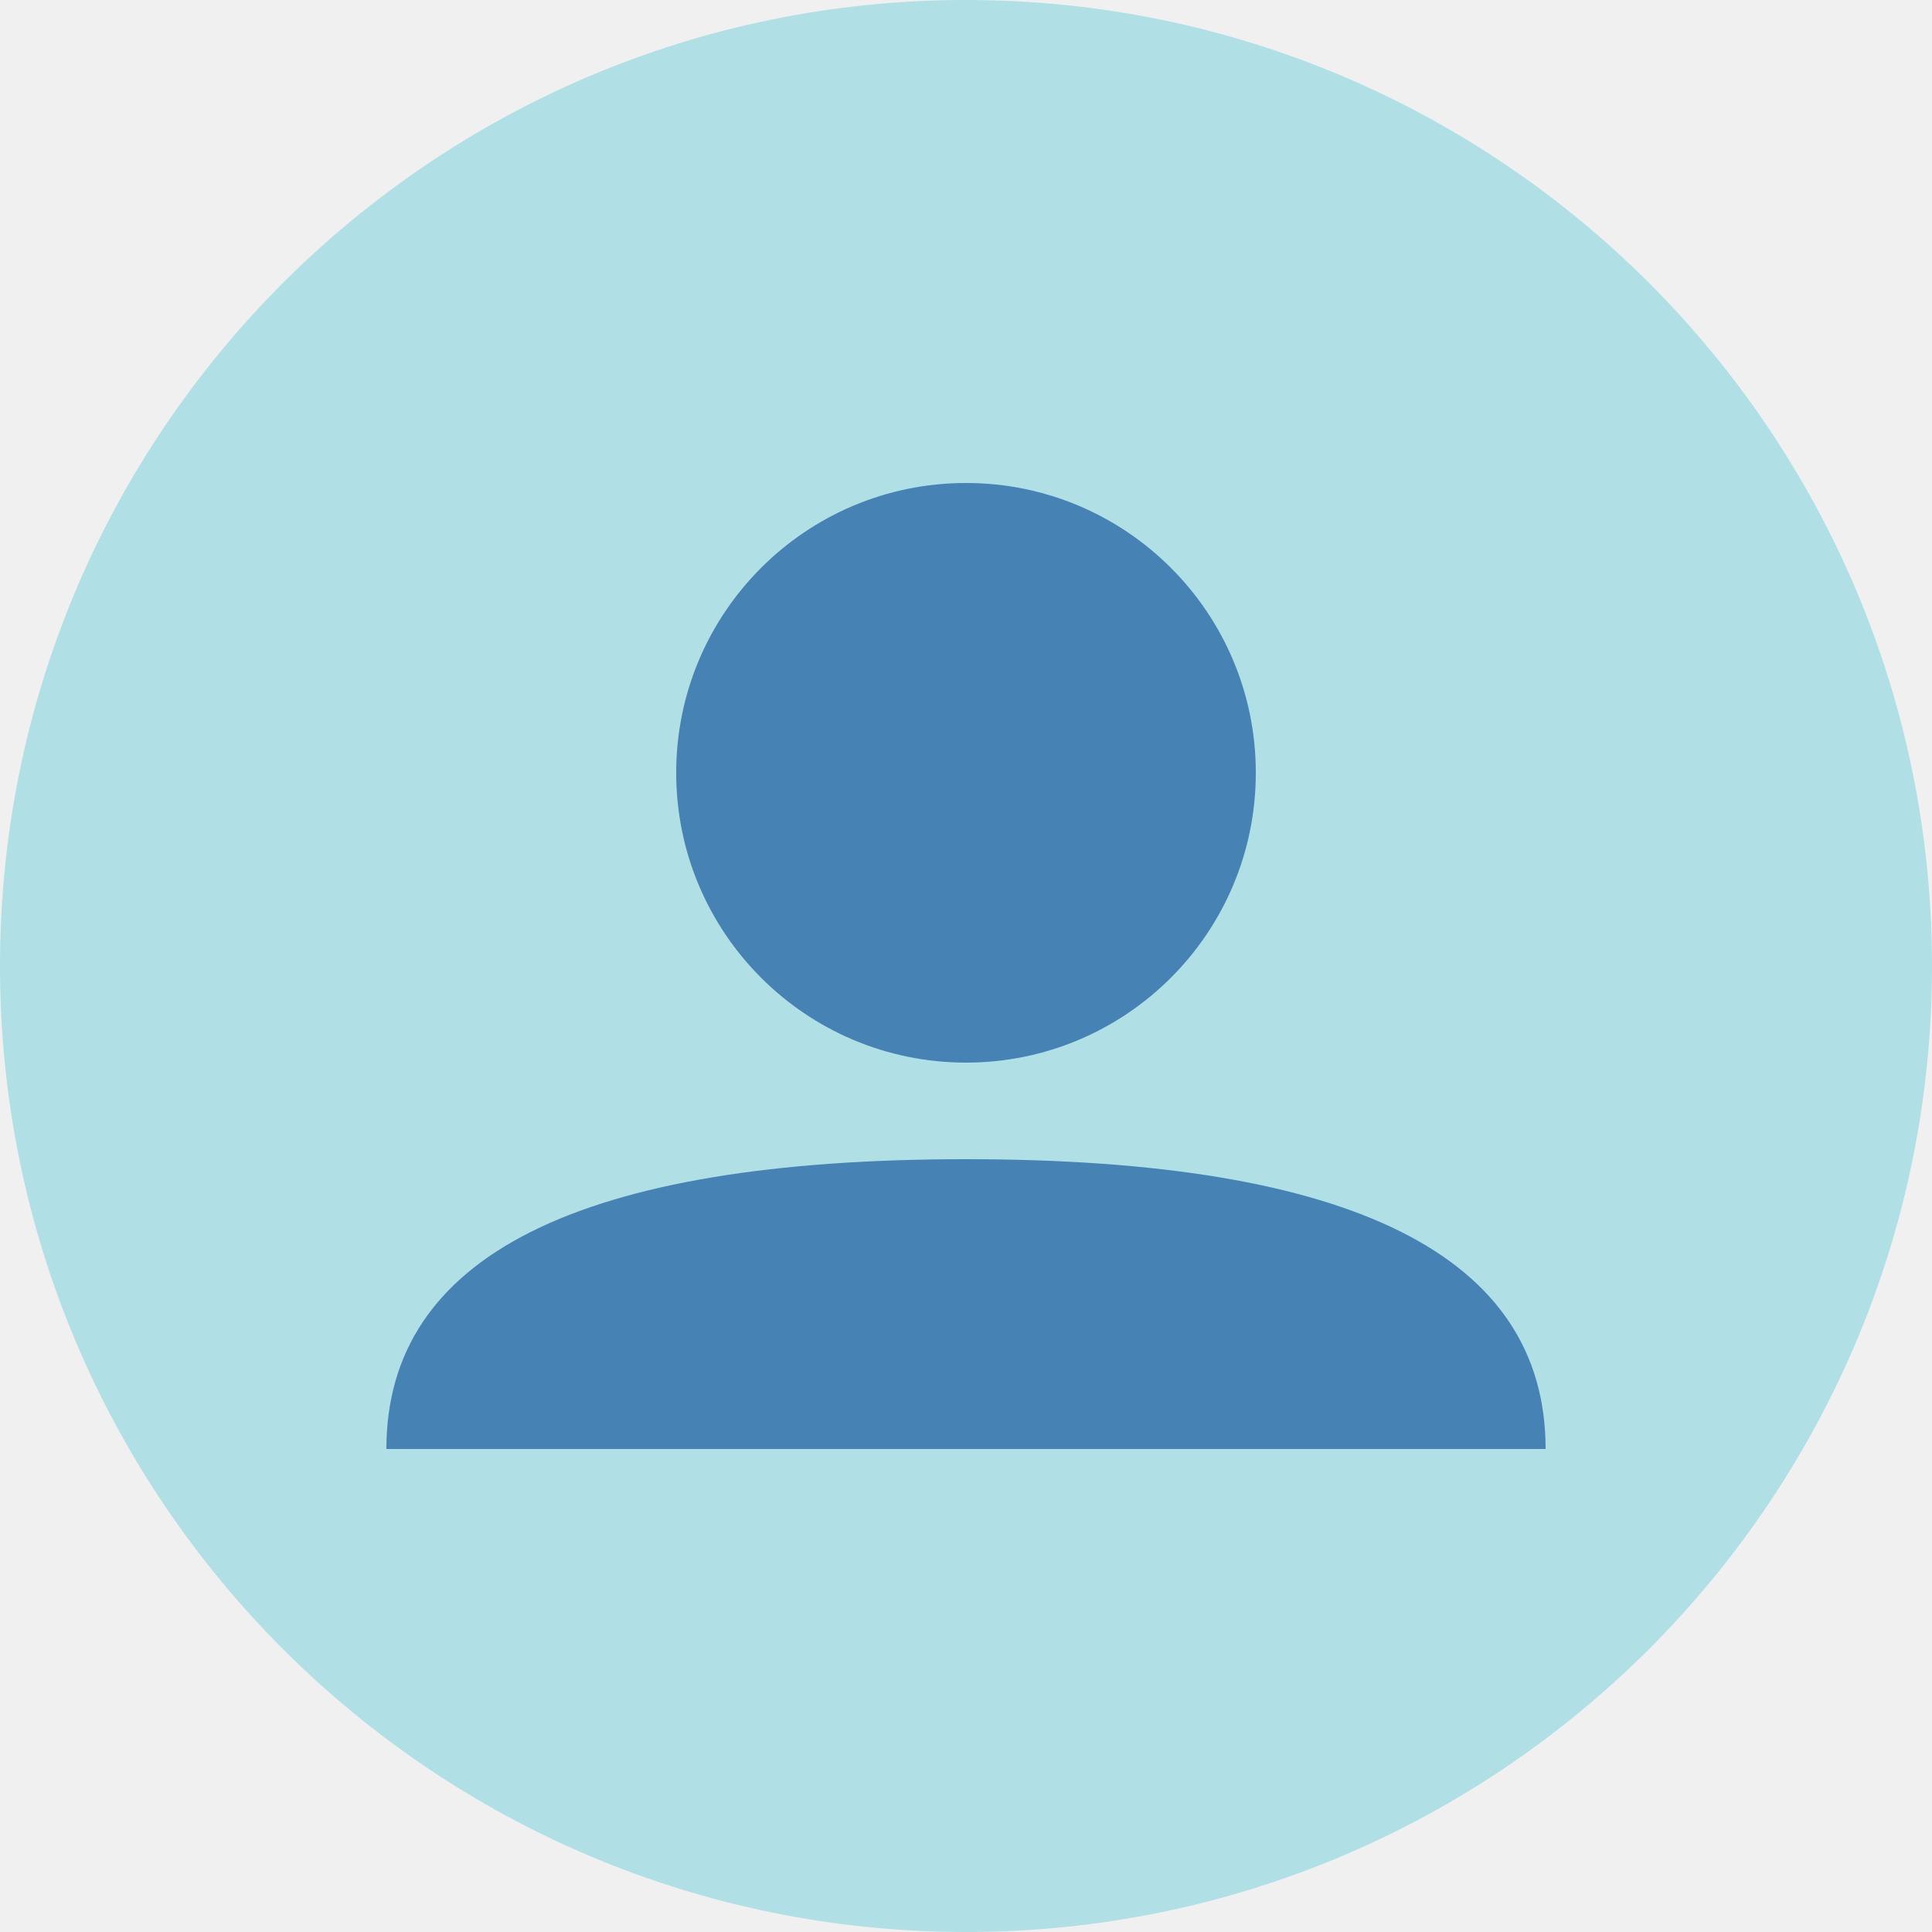
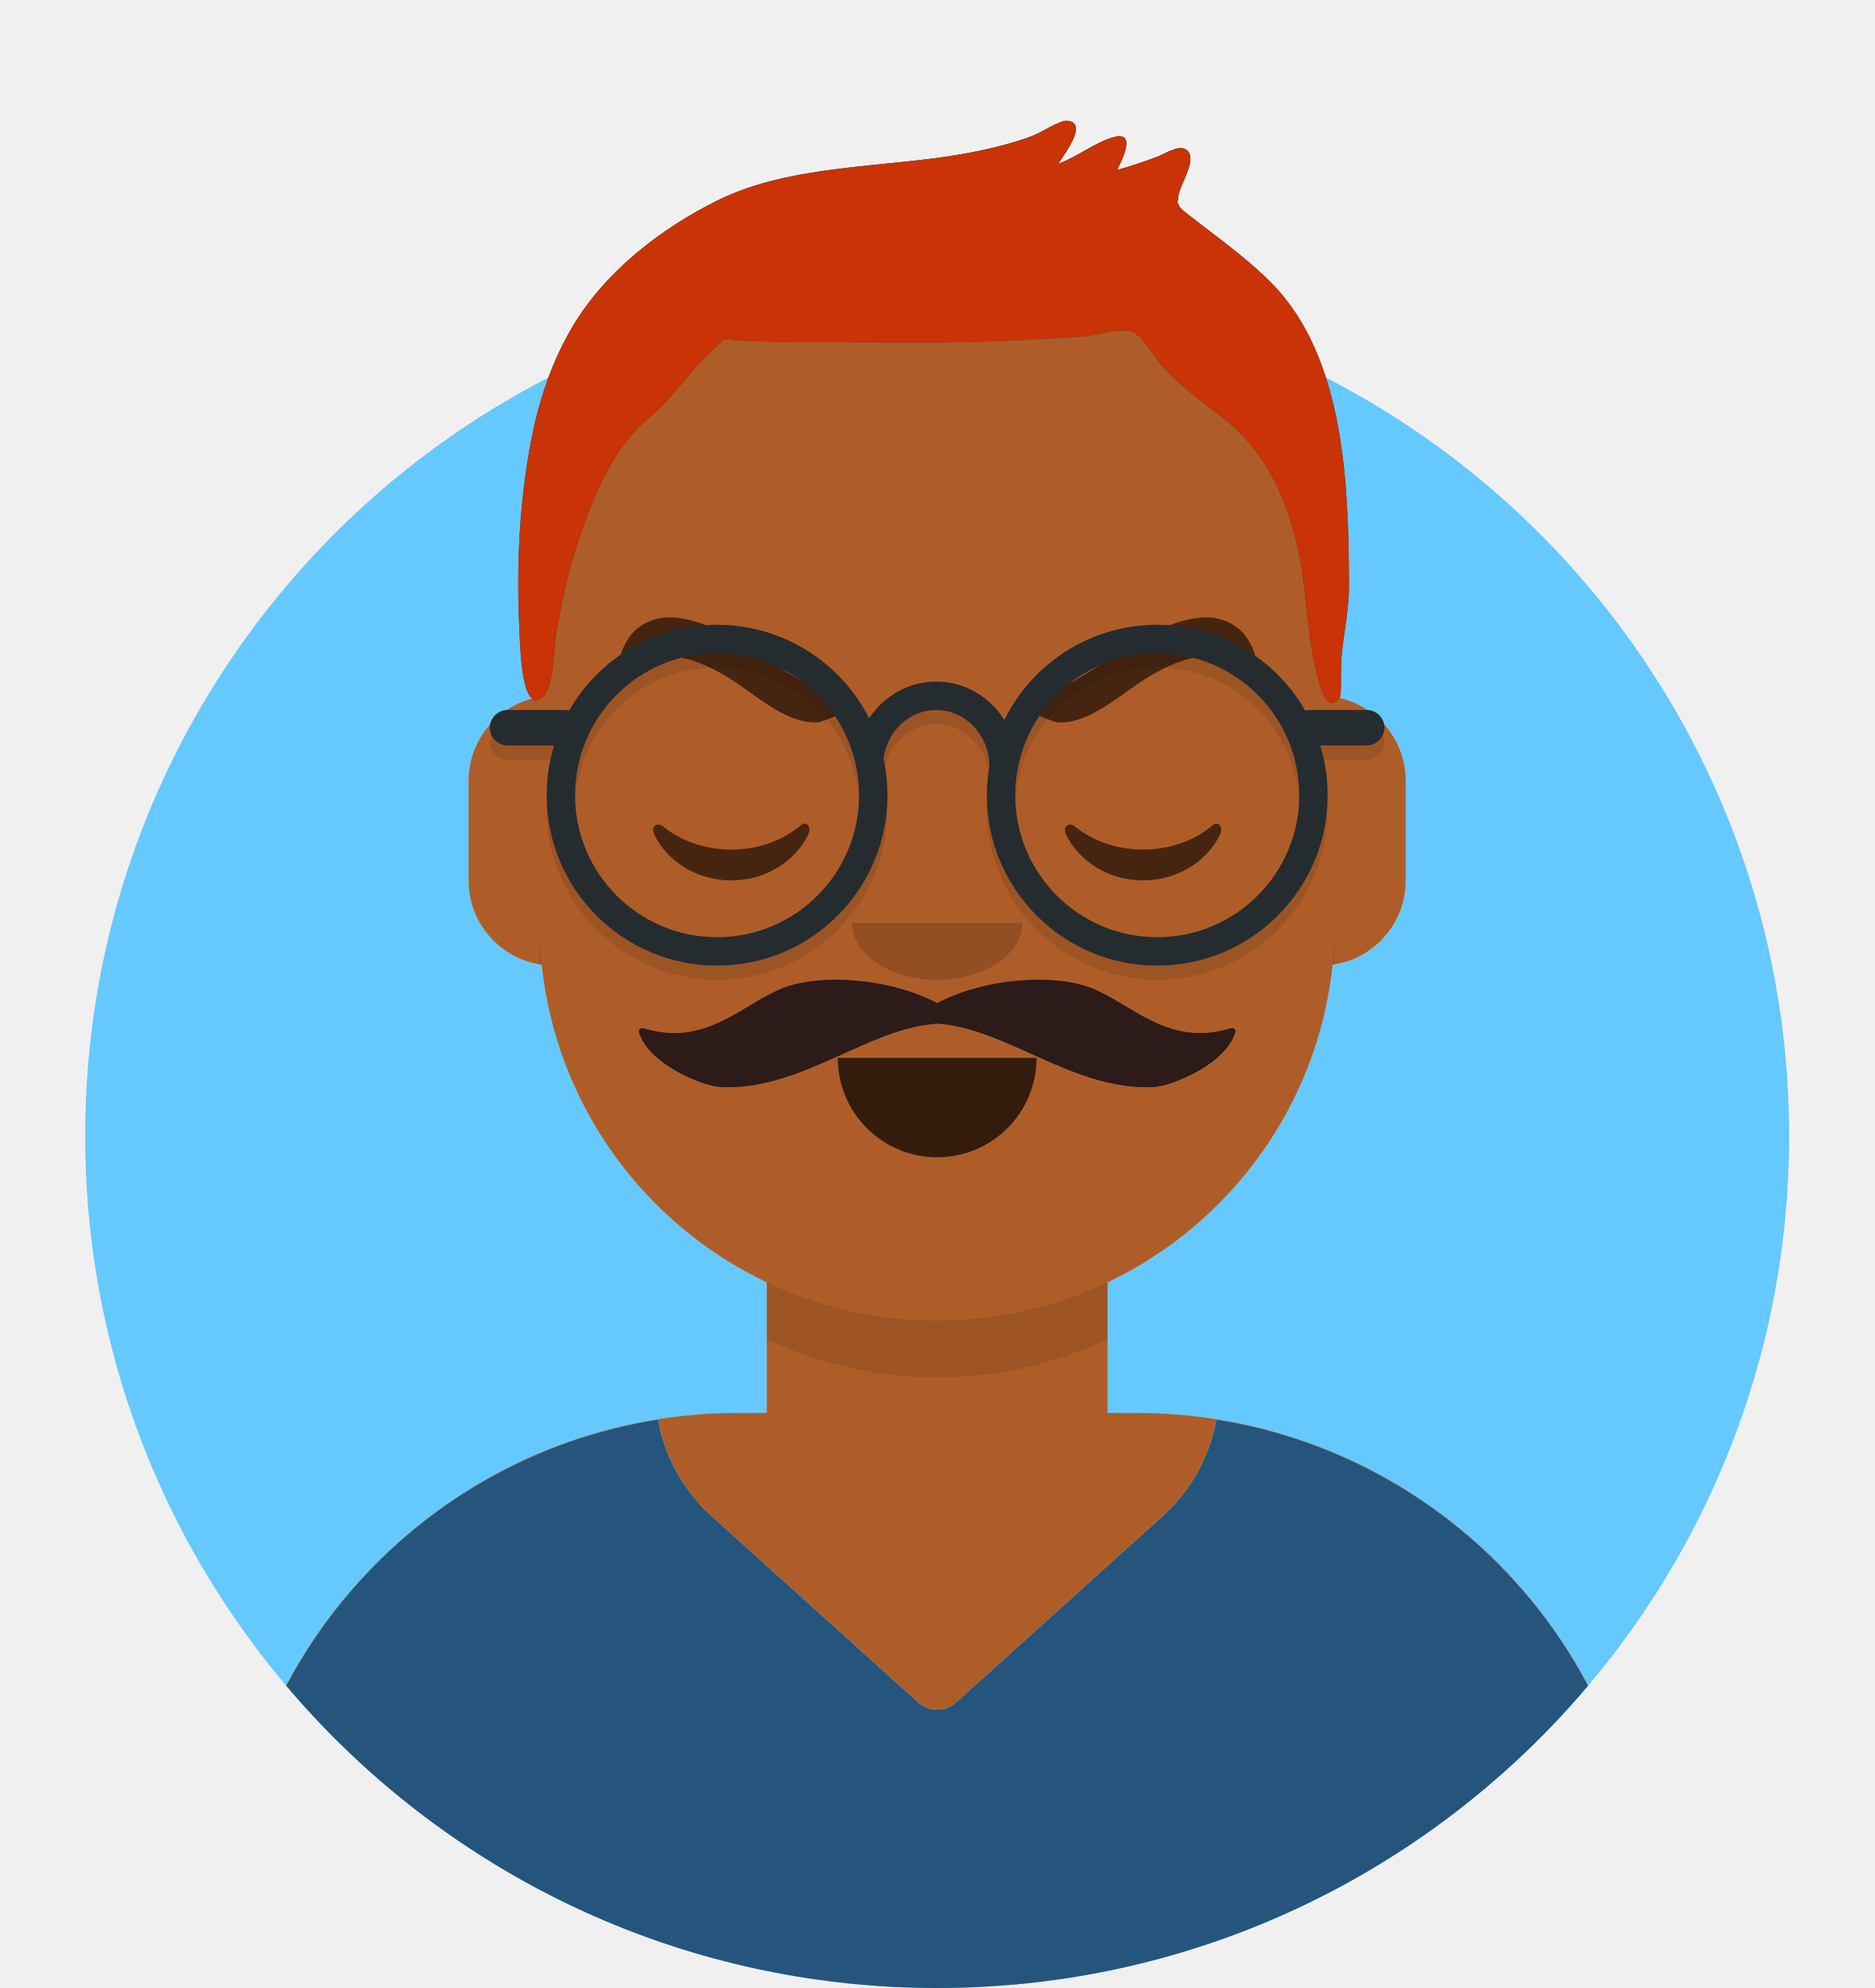
- <svg xmlns="http://www.w3.org/2000/svg" viewBox="0 0 100 100">
-   <circle cx="50" cy="50" r="50" fill="#B0E0E6" />
-   <circle cx="50" cy="40" r="15" fill="#4682B4" />
-   <path d="M 20 75 Q 20 60 50 60 Q 80 60 80 75" fill="#4682B4" />
+ <svg xmlns="http://www.w3.org/2000/svg" xmlns:xlink="http://www.w3.org/1999/xlink" width="264px" height="280px" viewBox="0 0 264 280" version="1.1">
+   <defs>
+     <circle id="react-path-1" cx="120" cy="120" r="120" />
+     <path d="M12,160 C12,226.274 65.726,280 132,280 C198.274,280 252,226.274 252,160 L264,160 L264,-1.42108547e-14 L-3.19744231e-14,-1.42108547e-14 L-3.19744231e-14,160 L12,160 Z" id="react-path-2" />
+     <path d="M124,144.611 L124,163 L128,163 L128,163 C167.765,163 200,195.235 200,235 L200,244 L0,244 L0,235 C-4.86974701e-15,195.235 32.235,163 72,163 L72,163 L76,163 L76,144.611 C58.763,136.422 46.372,119.687 44.305,99.881 C38.48,99.058 34,94.052 34,88 L34,74 C34,68.054 38.325,63.118 44,62.166 L44,56 L44,56 C44,25.072 69.072,5.68137151e-15 100,0 L100,0 L100,0 C130.928,-5.68137151e-15 156,25.072 156,56 L156,62.166 C161.675,63.118 166,68.054 166,74 L166,88 C166,94.052 161.52,99.058 155.695,99.881 C153.628,119.687 141.237,136.422 124,144.611 Z" id="react-path-3" />
+   </defs>
+   <g id="Avataaar" stroke="none" stroke-width="1" fill="none" fill-rule="evenodd">
+     <g transform="translate(-825, -1100)" id="Avataaar/Circle">
+       <g transform="translate(825, 1100)">
+         <g id="Circle" stroke-width="1" fill-rule="evenodd" transform="translate(12, 40)">
+           <mask id="react-mask-4" fill="white">
+             <use xlink:href="#react-path-1" />
+           </mask>
+           <use id="Circle-Background" fill="#E6E6E6" xlink:href="#react-path-1" />
+           <g id="Color/Palette/Blue-01" mask="url(#react-mask-4)" fill="#65C9FF">
+             <rect id="🖍Color" x="0" y="0" width="240" height="240" />
+           </g>
+         </g>
+         <mask id="react-mask-5" fill="white">
+           <use xlink:href="#react-path-2" />
+         </mask>
+         <g id="Mask" />
+         <g id="Avataaar" stroke-width="1" fill-rule="evenodd" mask="url(#react-mask-5)">
+           <g id="Body" transform="translate(32, 36)">
+             <mask id="react-mask-6" fill="white">
+               <use xlink:href="#react-path-3" />
+             </mask>
+             <use fill="#D0C6AC" xlink:href="#react-path-3" />
+             <g id="Skin/👶🏽-03-Brown" mask="url(#react-mask-6)" fill="#AE5D29">
+               <g transform="translate(0, 0)" id="Color">
+                 <rect x="0" y="0" width="264" height="280" />
+               </g>
+             </g>
+             <path d="M156,79 L156,102 C156,132.928 130.928,158 100,158 C69.072,158 44,132.928 44,102 L44,79 L44,94 C44,124.928 69.072,150 100,150 C130.928,150 156,124.928 156,94 L156,79 Z" id="Neck-Shadow" fill-opacity="0.1" fill="#000000" mask="url(#react-mask-6)" />
+           </g>
+           <g id="Clothing/Shirt-V-Neck" transform="translate(0, 170)">
+             <defs>
+               <path d="M171.32,29.936 C205.706,35.367 232,65.139 232,101.052 L232,110 L32,110 L32,101.052 C32,65.138 58.294,35.366 92.682,29.936 C93.584,35.005 96.116,39.824 100.236,43.539 L100.236,43.539 L129.321,69.768 C130.843,71.14 133.157,71.14 134.679,69.768 L134.679,69.768 L163.764,43.539 C164.189,43.155 164.601,42.756 164.998,42.343 C168.414,38.787 170.517,34.452 171.32,29.936 Z" id="react-path-157" />
+             </defs>
+             <mask id="react-mask-158" fill="white">
+               <use xlink:href="#react-path-157" />
+             </mask>
+             <use id="Clothes" fill="#E6E6E6" fill-rule="evenodd" xlink:href="#react-path-157" />
+             <g id="Color/Palette/Gray-01" mask="url(#react-mask-158)" fill-rule="evenodd" fill="#25557C">
+               <rect id="🖍Color" x="0" y="0" width="264" height="110" />
+             </g>
+           </g>
+           <g id="Face" transform="translate(76, 82)" fill="#000000">
+             <g id="Mouth/Default" transform="translate(2, 52)" fill-opacity="0.7">
+               <path d="M40,15 C40,22.732 46.268,29 54,29 L54,29 C61.732,29 68,22.732 68,15" id="Mouth" />
+             </g>
+             <g id="Nose/Default" transform="translate(28, 40)" fill-opacity="0.16">
+               <path d="M16,8 C16,12.418 21.373,16 28,16 L28,16 C34.627,16 40,12.418 40,8" id="Nose" />
+             </g>
+             <g id="Eyes/Closed-😌" transform="translate(0, 8)" fill-opacity="0.6">
+               <path d="M16.16,32.447 C18.007,28.649 22.164,26 26.998,26 C31.814,26 35.959,28.63 37.815,32.407 C38.367,33.529 37.582,34.447 36.791,33.767 C34.34,31.66 30.859,30.344 26.998,30.344 C23.257,30.344 19.874,31.579 17.438,33.572 C16.547,34.3 15.62,33.558 16.16,32.447 Z" id="Closed-Eye" transform="translate(27, 30) scale(1, -1) translate(-27, -30) " />
+               <path d="M74.16,32.447 C76.007,28.649 80.164,26 84.998,26 C89.814,26 93.959,28.63 95.815,32.407 C96.367,33.529 95.582,34.447 94.791,33.767 C92.34,31.66 88.859,30.344 84.998,30.344 C81.257,30.344 77.874,31.579 75.438,33.572 C74.547,34.3 73.62,33.558 74.16,32.447 Z" id="Closed-Eye" transform="translate(85, 30) scale(1, -1) translate(-85, -30) " />
+             </g>
+             <g id="Eyebrow/Natural/Angry-Natural" fill-opacity="0.6">
+               <path d="M44.857,12.228 C44.858,12.219 44.858,12.219 44.857,12.228 M17.586,7.892 C15.244,8.33 13.087,9.788 12.152,12.099 C11.801,12.967 11.392,14.924 11.708,15.807 C11.828,16.143 12.033,16.101 12.956,16.043 C14.644,15.937 16.933,13.662 18.748,13.256 C21.275,12.69 23.983,13.115 26.496,13.688 C30.811,14.673 36.485,17.788 40.946,16.17 C41.278,16.05 45.621,12.923 44.369,12.277 C43.924,11.907 41.137,12.085 40.622,11.999 C38.228,11.597 35.73,10.935 33.373,10.327 C28.233,9 22.967,6.881 17.586,7.892" id="Eyebrows-The-Web" transform="translate(28.0947, 12.1275) rotate(17) translate(-28.0947, -12.1275) " />
+               <path d="M100.918,12.209 C100.92,12.2 100.92,12.2 100.918,12.209 M73.586,7.892 C71.244,8.33 69.087,9.788 68.152,12.099 C67.801,12.967 67.392,14.924 67.708,15.807 C67.828,16.143 68.033,16.101 68.956,16.043 C70.644,15.937 72.933,13.662 74.748,13.256 C77.275,12.69 79.983,13.115 82.496,13.688 C86.811,14.673 92.485,17.788 96.946,16.17 C97.278,16.05 101.621,12.923 100.369,12.277 C99.924,11.907 97.137,12.085 96.622,11.999 C94.228,11.597 91.73,10.935 89.373,10.327 C84.233,9 78.967,6.881 73.586,7.892" id="Eyebrows-The-Web" transform="translate(84.0947, 12.1275) scale(-1, 1) rotate(17) translate(-84.0947, -12.1275) " />
+             </g>
+           </g>
+           <g id="Top" stroke-width="1" fill-rule="evenodd">
+             <defs>
+               <rect id="react-path-195" x="0" y="0" width="264" height="280" />
+               <path d="M180.15,39.92 C177.39,37.1 174.186,34.707 171.069,32.307 C170.382,31.777 169.683,31.261 169.011,30.712 C168.858,30.587 167.292,29.466 167.105,29.053 C166.654,28.06 166.915,28.833 166.977,27.649 C167.056,26.151 170.111,21.919 167.831,20.949 C166.828,20.522 165.04,21.658 164.078,22.033 C162.196,22.767 160.292,23.393 158.347,23.933 C159.279,22.076 161.055,18.359 157.716,19.354 C155.114,20.129 152.69,22.122 150.076,23.059 C150.941,21.642 154.4,17.248 151.274,17.002 C150.302,16.926 147.471,18.75 146.424,19.14 C143.287,20.305 140.083,21.059 136.79,21.653 C125.592,23.671 112.497,23.095 102.137,28.193 C94.149,32.124 86.263,38.222 81.648,45.988 C77.201,53.473 75.538,61.664 74.607,70.241 C73.924,76.536 73.868,83.043 74.188,89.36 C74.292,91.43 74.525,100.971 77.532,98.081 C79.03,96.642 79.019,90.828 79.396,88.86 C80.147,84.945 80.87,81.013 82.122,77.223 C84.328,70.544 86.931,63.43 92.427,58.83 C95.954,55.878 98.431,51.889 101.806,48.911 C103.322,47.574 102.165,47.713 104.603,47.889 C106.241,48.006 107.885,48.051 109.526,48.094 C113.322,48.193 117.124,48.168 120.921,48.181 C128.568,48.209 136.179,48.317 143.819,47.916 C147.214,47.739 150.618,47.642 154.004,47.328 C155.895,47.153 159.251,45.941 160.808,46.867 C162.233,47.714 163.713,50.482 164.736,51.615 C167.154,54.294 170.036,56.339 172.862,58.535 C178.757,63.115 181.732,68.867 183.523,76.023 C185.306,83.153 184.806,89.768 187.013,96.785 C187.402,98.018 188.429,100.145 189.695,98.239 C189.93,97.885 189.87,95.939 189.87,94.819 C189.87,90.3 191.014,86.908 191,82.359 C190.944,68.527 190.496,50.491 180.15,39.92 Z" id="react-path-194" />
+               <filter x="-0.8%" y="-2.0%" width="101.5%" height="108.0%" filterUnits="objectBoundingBox" id="react-filter-191">
+                 <feOffset dx="0" dy="2" in="SourceAlpha" result="shadowOffsetOuter1" />
+                 <feColorMatrix values="0 0 0 0 0   0 0 0 0 0   0 0 0 0 0  0 0 0 0.16 0" type="matrix" in="shadowOffsetOuter1" result="shadowMatrixOuter1" />
+                 <feMerge>
+                   <feMergeNode in="shadowMatrixOuter1" />
+                   <feMergeNode in="SourceGraphic" />
+                 </feMerge>
+               </filter>
+             </defs>
+             <mask id="react-mask-193" fill="white">
+               <use xlink:href="#react-path-195" />
+             </mask>
+             <g id="Mask" />
+             <g id="Top/Short-Hair/Short-Flat" mask="url(#react-mask-193)">
+               <g transform="translate(-1, 0)">
+                 <g id="Facial-Hair/Moustache-Fancy" transform="translate(49, 72)">
+                   <defs>
+                     <path d="M84,69.297 C77.208,65.711 67.578,65.149 62.389,67.132 C56.614,69.337 51.505,75.583 42.639,72.828 C42.27,72.714 41.909,73.045 42.02,73.409 C43.394,77.918 51.028,81.007 53.622,81.108 C64.961,81.55 74.095,72.83 84,72.161 C93.906,72.83 103.039,81.55 114.379,81.108 C116.973,81.007 124.607,77.918 125.98,73.409 C126.091,73.045 125.731,72.714 125.362,72.828 C116.495,75.583 111.386,69.337 105.612,67.132 C100.422,65.149 90.792,65.711 84,69.297 Z" id="react-path-197" />
+                   </defs>
+                   <mask id="react-mask-196" fill="white">
+                     <use xlink:href="#react-path-197" />
+                   </mask>
+                   <use id="Moustache-U-a-Question" fill="#28354B" fill-rule="evenodd" xlink:href="#react-path-197" />
+                   <g id="Color/Hair/Brown" mask="url(#react-mask-196)" fill="#2C1B18">
+                     <g transform="translate(-32, 0)" id="Color">
+                       <rect x="0" y="0" width="264" height="244" />
+                     </g>
+                   </g>
+                 </g>
+                 <mask id="react-mask-192" fill="white">
+                   <use xlink:href="#react-path-194" />
+                 </mask>
+                 <use id="Short-Hair" stroke="none" fill="#1F3140" fill-rule="evenodd" xlink:href="#react-path-194" />
+                 <g id="Skin/👶🏽-03-Brown" mask="url(#react-mask-192)" fill="#C93305">
+                   <g transform="translate(0, 0) " id="Color">
+                     <rect x="0" y="0" width="264" height="280" />
+                   </g>
+                 </g>
+                 <g id="Top/_Resources/Round" fill="none" transform="translate(62, 85)">
+                   <defs>
+                     <path d="M80.465,16.394 C84.38,8.459 92.553,3 102,3 C110.92,3 118.703,7.866 122.84,15.088 C123.05,15.031 123.272,15 123.5,15 L131.5,15 C132.881,15 134,16.119 134,17.5 C134,18.881 132.881,20 131.5,20 L124.963,20 C125.637,22.215 126,24.565 126,27 C126,40.255 115.255,51 102,51 C88.745,51 78,40.255 78,27 C78,25.578 78.124,24.185 78.361,22.831 C78.276,18.455 74.914,15 70.862,15 C67.126,15 63.975,17.94 63.442,21.83 C63.807,23.495 64,25.225 64,27 C64,40.255 53.255,51 40,51 C26.745,51 16,40.255 16,27 C16,24.565 16.363,22.215 17.037,20 L10.5,20 C9.119,20 8,18.881 8,17.5 C8,16.119 9.119,15 10.5,15 L10.5,15 L18.5,15 C18.728,15 18.95,15.031 19.16,15.088 C23.297,7.866 31.08,3 40,3 C49.352,3 57.455,8.349 61.416,16.155 C63.493,13.039 66.949,11 70.862,11 C74.875,11 78.407,13.144 80.465,16.394 Z M40,47 C51.046,47 60,38.046 60,27 C60,15.954 51.046,7 40,7 C28.954,7 20,15.954 20,27 C20,38.046 28.954,47 40,47 Z M102,47 C113.046,47 122,38.046 122,27 C122,15.954 113.046,7 102,7 C90.954,7 82,15.954 82,27 C82,38.046 90.954,47 102,47 Z" id="react-path-198" />
+                     <filter x="-0.8%" y="-2.1%" width="101.6%" height="108.3%" filterUnits="objectBoundingBox" id="react-filter-199">
+                       <feOffset dx="0" dy="2" in="SourceAlpha" result="shadowOffsetOuter1" />
+                       <feColorMatrix values="0 0 0 0 0   0 0 0 0 0   0 0 0 0 0  0 0 0 0.1 0" type="matrix" in="shadowOffsetOuter1" />
+                     </filter>
+                   </defs>
+                   <g id="Lennon-Glasses">
+                     <use fill="black" fill-opacity="1" filter="url(#react-filter-199)" xlink:href="#react-path-198" />
+                     <use fill="#252C2F" fill-rule="evenodd" xlink:href="#react-path-198" />
+                   </g>
+                 </g>
+               </g>
+             </g>
+           </g>
+         </g>
+       </g>
+     </g>
+   </g>
</svg>
